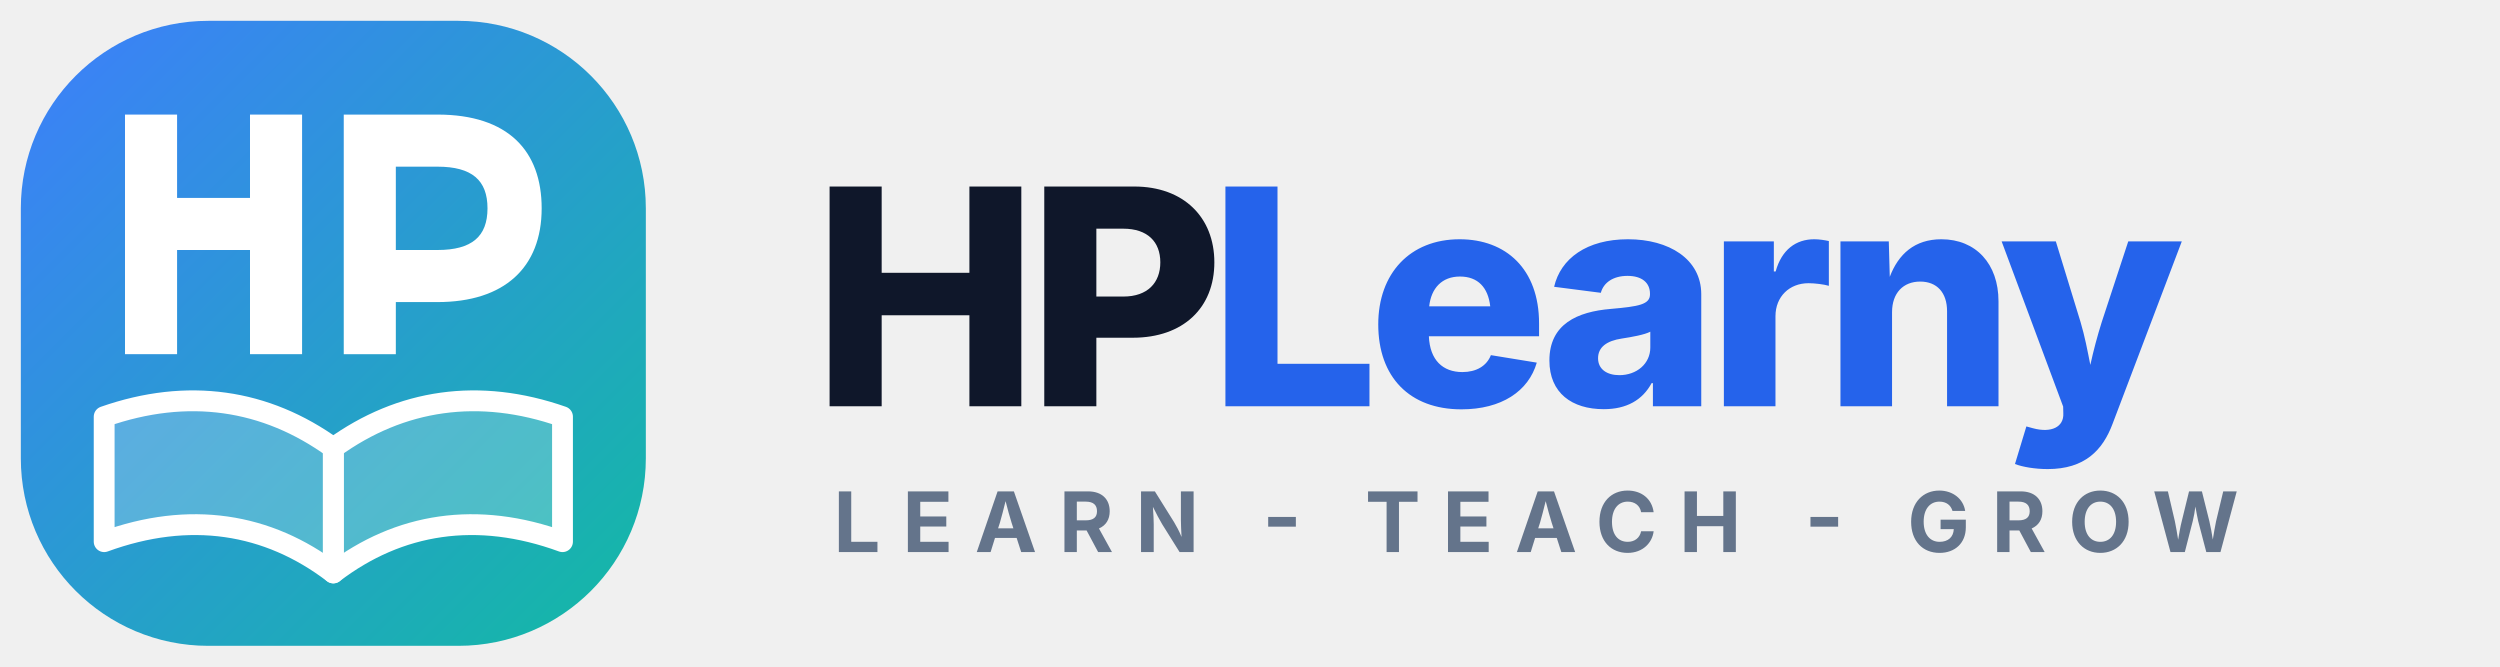
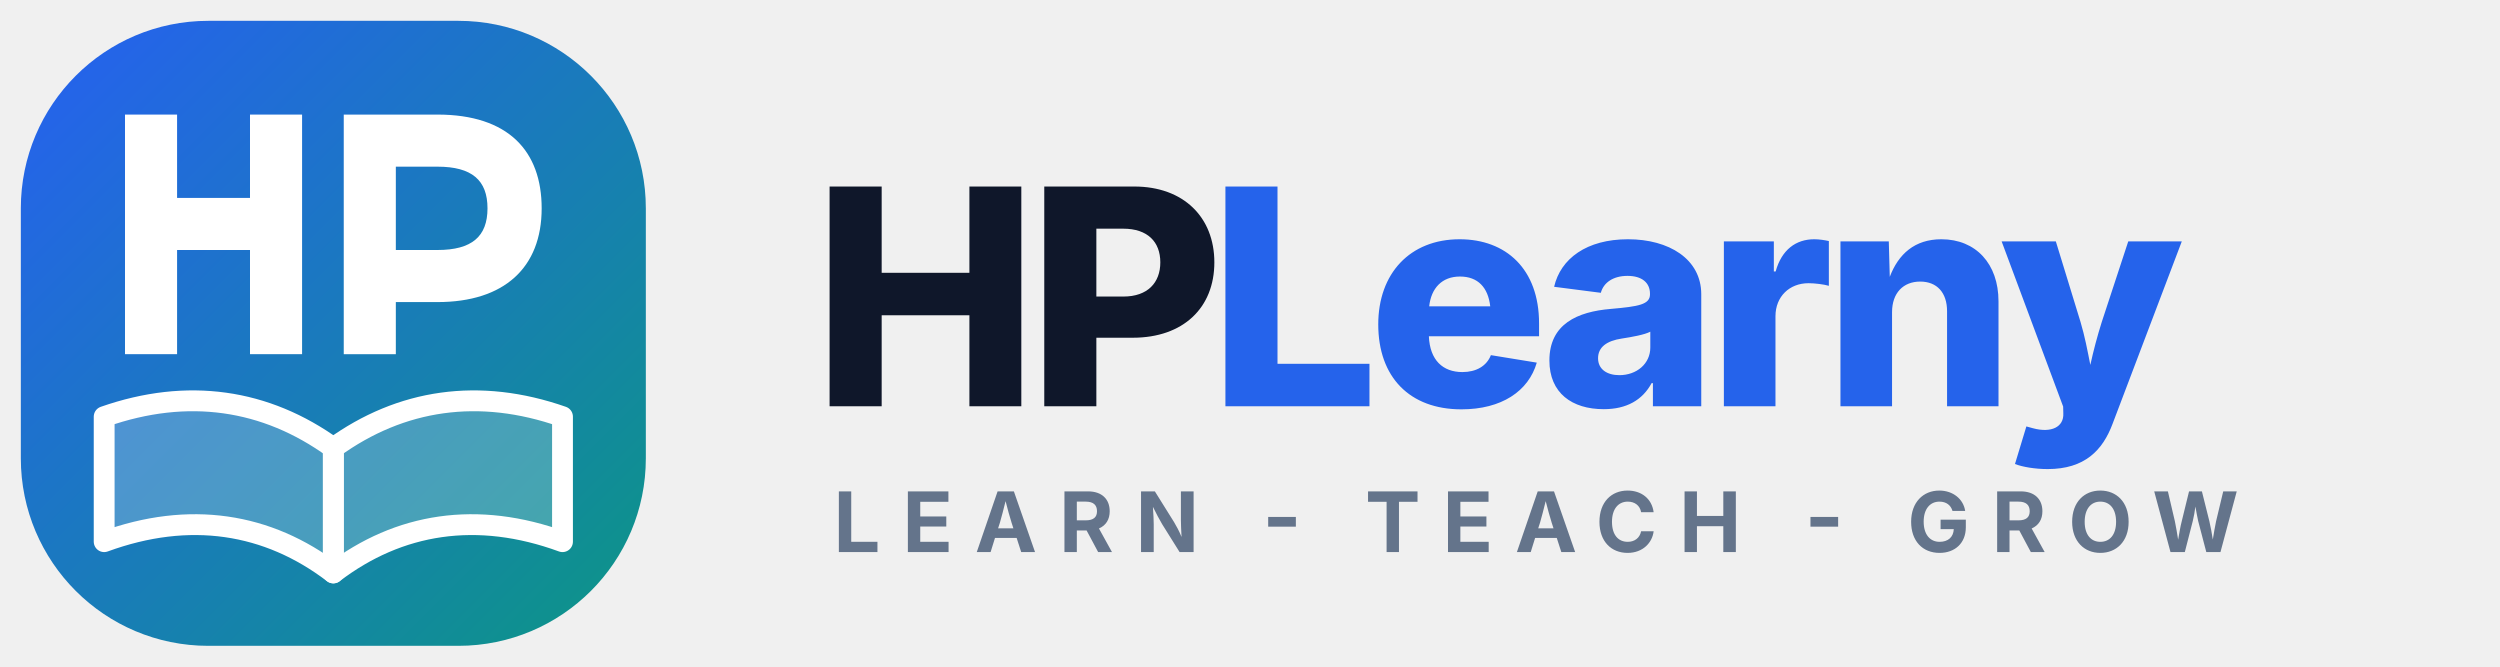
<svg xmlns="http://www.w3.org/2000/svg" width="240" height="64" viewBox="0 0 240 64" fill="none" role="img" aria-labelledby="title description">
-   <style>
-     .wordmark { fill: #0f172a; }
-     .accent { fill: #2563eb; }
-     .tagline { fill: #64748b; }
-     @media (prefers-color-scheme: dark) {
-       .wordmark { fill: #f8fafc; }
-       .accent { fill: #60a5fa; }
-       .tagline { fill: #94a3b8; }
-     }
-   </style>
  <defs>
    <linearGradient id="brand" x1="6" y1="6" x2="60" y2="60" gradientUnits="userSpaceOnUse">
-       <stop stop-color="#3B82F6" />
-       <stop offset="1" stop-color="#14B8A6" />
+       <stop stop-color="#2563EB" />
+       <stop offset="1" stop-color="#0D9488" />
    </linearGradient>
  </defs>
  <rect x="2" y="2" width="60" height="60" rx="18" fill="url(#brand)" />
  <path d="M12 11H17V19H24V11H29V34H24V24H17V34H12V11Z" fill="white" />
  <path fill-rule="evenodd" clip-rule="evenodd" d="M33 11H42C48.8 11 52 14.5 52 20C52 25.7 48.4 29 42 29H38V34H33V11ZM38 16V24H42C45.3 24 46.8 22.7 46.8 20C46.8 17.3 45.3 16 42 16H38Z" fill="white" />
  <path d="M10 40C18 37.2 25.5 38.3 32 43V55C25.7 50.2 18.2 49 10 52V40Z" fill="white" fill-opacity="0.22" stroke="white" stroke-width="2" stroke-linejoin="round" />
  <path d="M54 40C46 37.2 38.5 38.3 32 43V55C38.3 50.2 45.8 49 54 52V40Z" fill="white" fill-opacity="0.22" stroke="white" stroke-width="2" stroke-linejoin="round" />
-   <text class="wordmark" x="78" y="39" font-family="Inter, Arial, sans-serif" font-size="29" font-weight="800" letter-spacing="-1.1">HP</text>
-   <text class="accent" x="116" y="39" font-family="Inter, Arial, sans-serif" font-size="29" font-weight="800" letter-spacing="-1.1">Learny</text>
-   <text class="tagline" x="80" y="53" font-family="Inter, Arial, sans-serif" font-size="8" font-weight="700" letter-spacing="2.1">LEARN - TEACH - GROW</text>
+   <text x="78" y="39" fill="#0F172A" font-family="Inter, Arial, sans-serif" font-size="29" font-weight="800" letter-spacing="-1.1">HP</text>
+   <text x="116" y="39" fill="#2563EB" font-family="Inter, Arial, sans-serif" font-size="29" font-weight="800" letter-spacing="-1.1">Learny</text>
+   <text x="80" y="53" fill="#64748B" font-family="Inter, Arial, sans-serif" font-size="8" font-weight="700" letter-spacing="2.1">LEARN - TEACH - GROW</text>
</svg>
